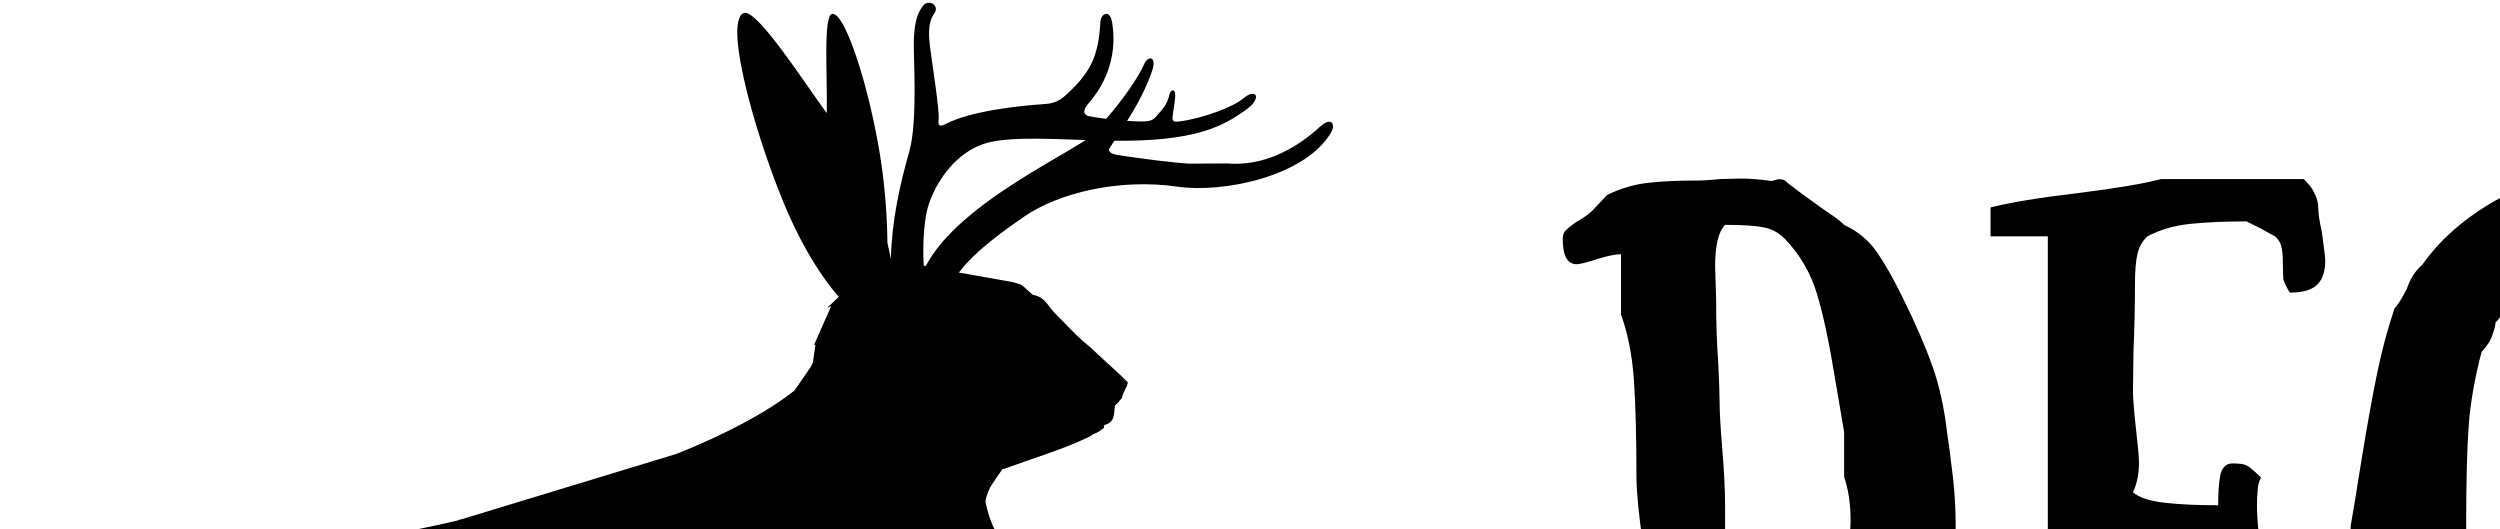
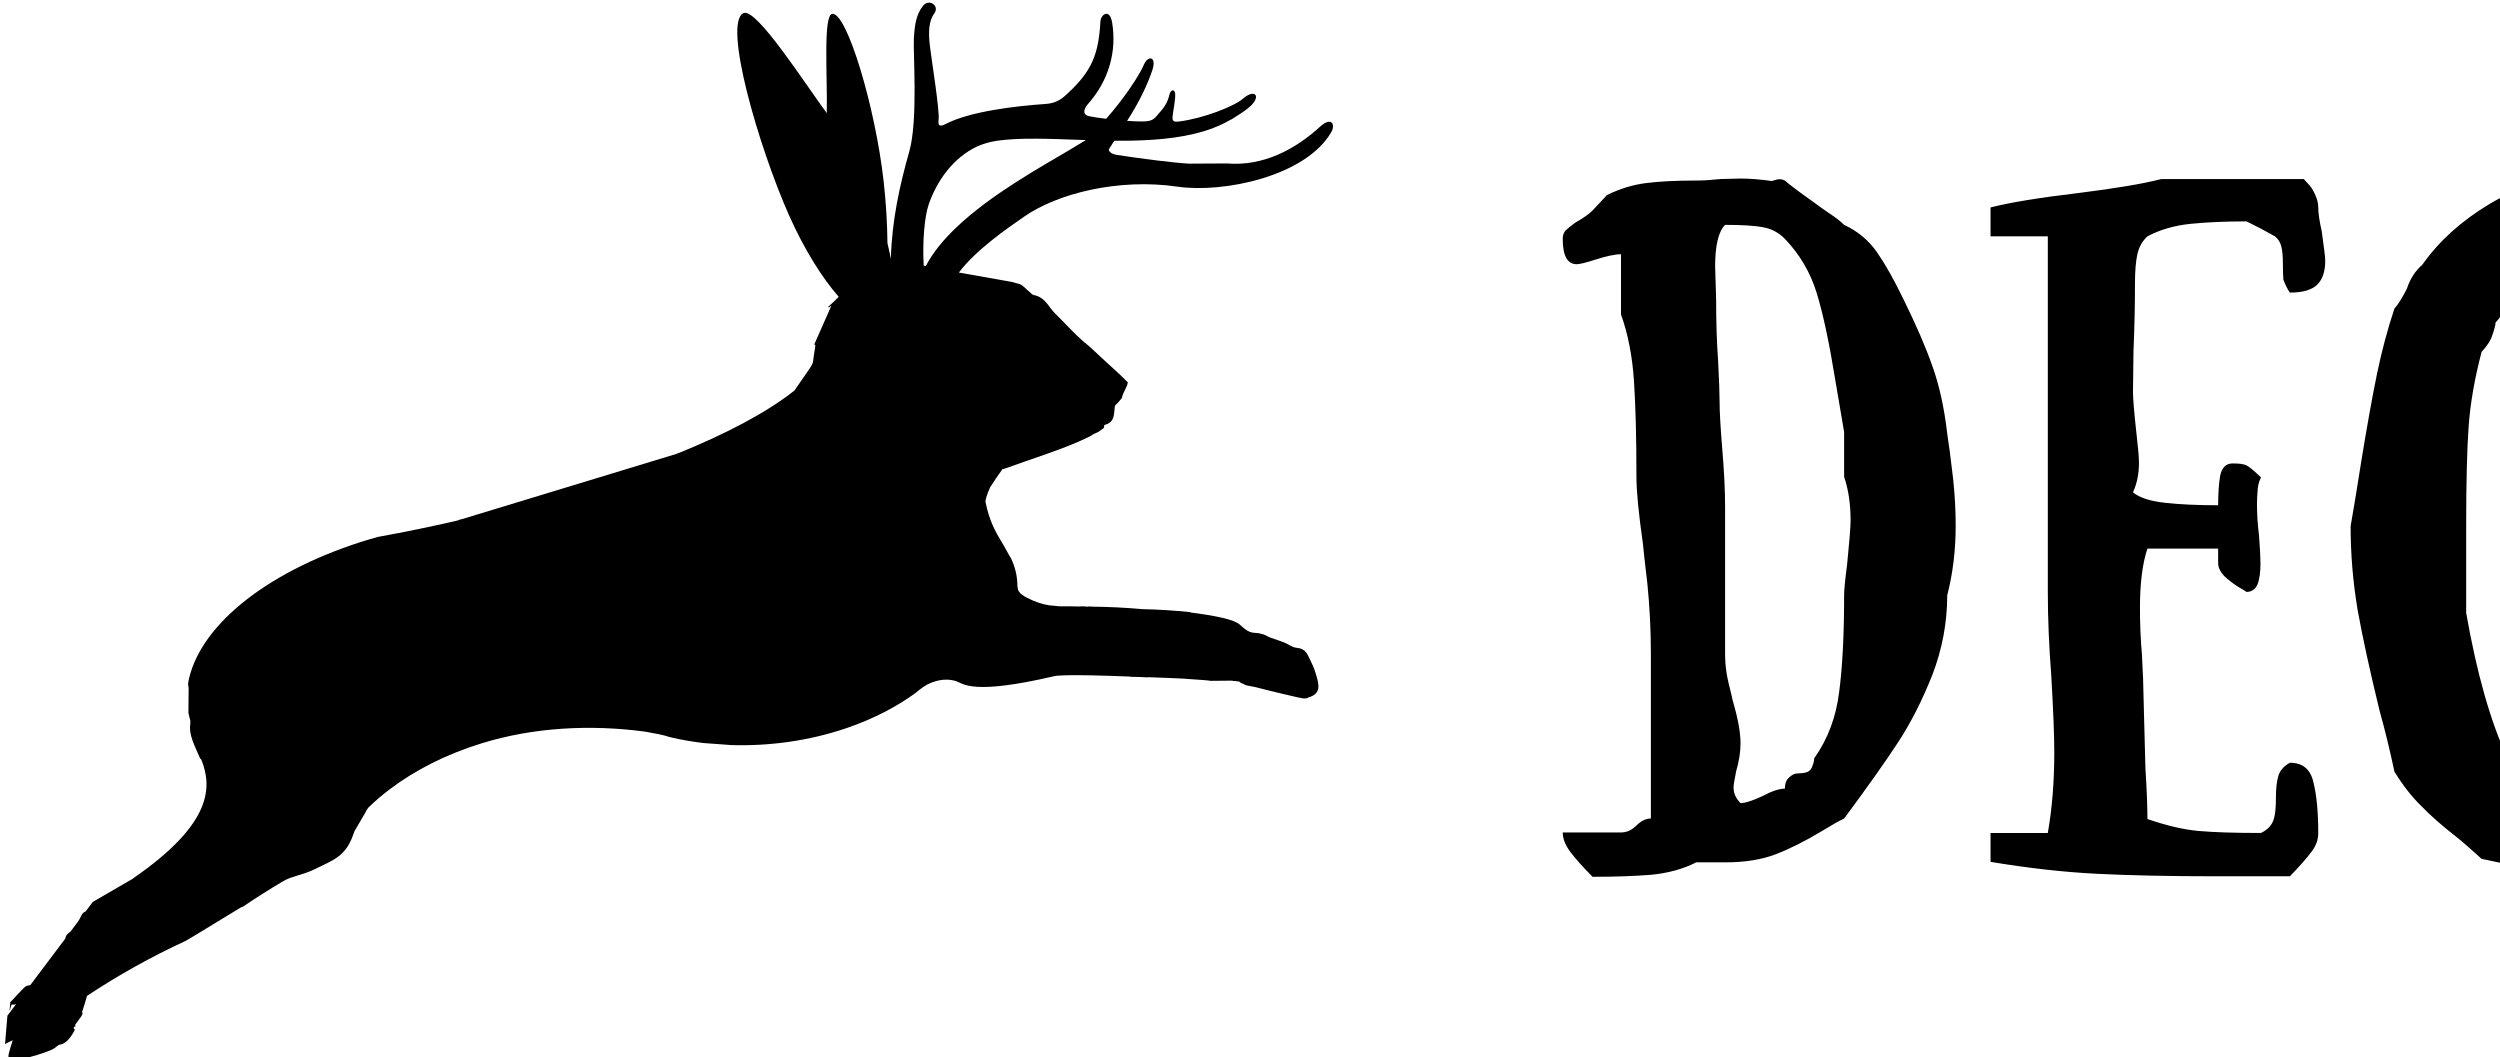
- <svg xmlns="http://www.w3.org/2000/svg" data-v-423bf9ae="" viewBox="0 0 213 45" class="iconLeft">
+ <svg xmlns="http://www.w3.org/2000/svg" data-v-423bf9ae="" viewBox="0 0 213 90" class="iconLeft">
  <g data-v-423bf9ae="" id="dfc20df5-25a6-44e4-9a8c-3f60fdb18ffe" fill="black" transform="matrix(4.243282,0,0,4.243282,131.7018,3.373407)">
    <path d="M0.34 15.92L1.51 15.92L1.51 15.92Q1.68 15.92 1.82 15.78L1.82 15.78L1.82 15.78Q1.96 15.64 2.11 15.64L2.11 15.64L2.11 12.35L2.11 12.35Q2.11 11.62 2.04 10.93L2.04 10.93L2.04 10.93Q1.96 10.25 1.95 10.12L1.95 10.12L1.95 10.12Q1.82 9.21 1.82 8.78L1.82 8.78L1.82 8.78Q1.82 7.59 1.77 6.85L1.77 6.85L1.77 6.85Q1.72 6.10 1.51 5.52L1.51 5.52L1.51 4.31L1.51 4.31Q1.33 4.31 0.99 4.42L0.99 4.42L0.99 4.42Q0.71 4.51 0.62 4.51L0.62 4.51L0.62 4.51Q0.34 4.51 0.34 4.00L0.34 4.00L0.34 4.00Q0.34 3.89 0.40 3.83L0.40 3.83L0.40 3.83Q0.46 3.77 0.60 3.67L0.60 3.67L0.60 3.67Q0.83 3.54 0.94 3.43L0.94 3.43L1.23 3.12L1.23 3.12Q1.62 2.93 2.02 2.88L2.02 2.88L2.02 2.88Q2.42 2.83 3.02 2.83L3.02 2.83L3.02 2.83Q3.23 2.83 3.51 2.80L3.51 2.80L3.91 2.79L3.91 2.79Q4.19 2.79 4.54 2.84L4.54 2.84L4.54 2.84Q4.56 2.83 4.64 2.81L4.64 2.81L4.64 2.81Q4.72 2.79 4.80 2.83L4.80 2.83L4.80 2.83Q4.96 2.97 5.40 3.28L5.40 3.28L5.40 3.28Q5.49 3.35 5.68 3.48L5.68 3.48L5.68 3.48Q5.88 3.61 5.99 3.72L5.99 3.72L5.99 3.72Q6.40 3.91 6.65 4.27L6.65 4.27L6.65 4.27Q6.90 4.63 7.18 5.21L7.18 5.21L7.18 5.21Q7.56 5.98 7.76 6.55L7.76 6.55L7.76 6.55Q7.97 7.13 8.06 7.91L8.06 7.91L8.11 8.26L8.11 8.26Q8.12 8.36 8.18 8.83L8.18 8.83L8.18 8.83Q8.23 9.31 8.23 9.76L8.23 9.76L8.23 9.76Q8.23 10.50 8.06 11.16L8.06 11.16L8.06 11.16Q8.06 11.98 7.76 12.76L7.76 12.76L7.76 12.76Q7.45 13.54 7.06 14.13L7.06 14.13L7.06 14.13Q6.68 14.71 5.99 15.64L5.99 15.64L5.99 15.64Q5.84 15.71 5.53 15.90L5.53 15.90L5.53 15.90Q5.03 16.20 4.61 16.36L4.61 16.36L4.61 16.36Q4.19 16.52 3.60 16.52L3.60 16.52L3.02 16.52L3.02 16.52Q2.63 16.72 2.11 16.77L2.11 16.77L2.11 16.77Q1.60 16.81 0.94 16.81L0.94 16.81L0.94 16.81Q0.66 16.53 0.50 16.32L0.50 16.32L0.50 16.32Q0.34 16.11 0.34 15.92L0.34 15.92ZM3.60 3.72L3.60 3.72Q3.40 3.92 3.40 4.56L3.40 4.56L3.42 5.21L3.42 5.21Q3.42 5.91 3.46 6.45L3.46 6.45L3.46 6.45Q3.49 7.04 3.49 7.29L3.49 7.29L3.49 7.29Q3.49 7.56 3.54 8.18L3.54 8.18L3.54 8.18Q3.60 8.88 3.60 9.38L3.60 9.38L3.60 12.35L3.60 12.35Q3.60 12.63 3.67 12.92L3.67 12.92L3.67 12.92Q3.74 13.20 3.75 13.26L3.75 13.26L3.75 13.26Q3.91 13.80 3.91 14.13L3.91 14.13L3.91 14.13Q3.91 14.39 3.82 14.70L3.82 14.70L3.82 14.70Q3.77 14.95 3.77 15.02L3.77 15.02L3.77 15.02Q3.77 15.19 3.91 15.33L3.91 15.33L3.91 15.33Q4.05 15.33 4.35 15.19L4.35 15.19L4.35 15.19Q4.63 15.04 4.80 15.04L4.80 15.04L4.80 15.04Q4.80 14.90 4.87 14.83L4.87 14.83L4.87 14.83Q4.94 14.76 5.01 14.74L5.01 14.74L5.01 14.74Q5.08 14.73 5.11 14.73L5.11 14.73L5.11 14.73Q5.29 14.73 5.34 14.62L5.34 14.62L5.34 14.62Q5.39 14.50 5.39 14.43L5.39 14.43L5.39 14.43Q5.80 13.85 5.89 13.10L5.89 13.10L5.89 13.10Q5.99 12.35 5.99 11.16L5.99 11.16L5.99 11.16Q5.99 10.99 6.05 10.54L6.05 10.54L6.05 10.54Q6.12 9.84 6.12 9.66L6.12 9.66L6.12 9.66Q6.12 9.16 5.99 8.78L5.99 8.78L5.99 7.88L5.99 7.88Q5.94 7.59 5.81 6.82L5.81 6.82L5.81 6.82Q5.63 5.71 5.44 5.09L5.44 5.09L5.44 5.09Q5.25 4.47 4.80 4.00L4.80 4.00L4.80 4.00Q4.61 3.81 4.37 3.77L4.37 3.77L4.37 3.77Q4.13 3.72 3.60 3.72L3.60 3.72ZM14.94 5.08L14.94 5.08Q14.87 4.98 14.81 4.82L14.81 4.82L14.81 4.82Q14.80 4.72 14.80 4.51L14.80 4.51L14.80 4.51Q14.80 4.28 14.77 4.16L14.77 4.16L14.77 4.16Q14.74 4.03 14.64 3.95L14.64 3.95L14.64 3.95Q14.36 3.79 14.07 3.65L14.07 3.65L14.07 3.65Q13.43 3.65 12.94 3.70L12.94 3.70L12.94 3.70Q12.46 3.75 12.08 3.95L12.08 3.95L12.08 3.95Q11.93 4.09 11.88 4.30L11.88 4.30L11.88 4.30Q11.83 4.52 11.83 4.90L11.83 4.90L11.83 4.90Q11.83 5.56 11.80 6.26L11.80 6.26L11.79 7.07L11.79 7.07Q11.79 7.28 11.86 7.91L11.86 7.91L11.86 7.91Q11.91 8.33 11.91 8.50L11.91 8.50L11.91 8.50Q11.91 8.83 11.79 9.09L11.79 9.09L11.79 9.09Q11.98 9.25 12.43 9.30L12.43 9.30L12.43 9.30Q12.87 9.35 13.50 9.35L13.50 9.35L13.50 9.35Q13.50 9.00 13.54 8.76L13.54 8.76L13.54 8.76Q13.59 8.51 13.79 8.51L13.79 8.51L13.79 8.51Q14 8.51 14.07 8.55L14.07 8.55L14.07 8.55Q14.14 8.58 14.36 8.79L14.36 8.79L14.36 8.79Q14.29 8.93 14.29 9.10L14.29 9.10L14.29 9.10Q14.28 9.17 14.28 9.34L14.28 9.34L14.28 9.34Q14.28 9.63 14.32 9.95L14.32 9.95L14.32 9.95Q14.35 10.35 14.35 10.51L14.35 10.51L14.35 10.51Q14.35 10.79 14.29 10.94L14.29 10.94L14.29 10.94Q14.22 11.09 14.07 11.09L14.07 11.09L14.07 11.09Q14.03 11.06 13.89 10.98L13.89 10.98L13.89 10.98Q13.75 10.89 13.62 10.77L13.62 10.77L13.62 10.77Q13.50 10.64 13.50 10.51L13.50 10.51L13.50 10.22L12.08 10.22L12.08 10.22Q11.93 10.67 11.93 11.41L11.93 11.41L11.93 11.41Q11.93 11.89 11.97 12.35L11.97 12.35L11.97 12.35Q12.00 12.91 12.00 13.12L12.00 13.12L12.00 13.12Q12.00 13.17 12.04 14.64L12.04 14.64L12.04 14.64Q12.08 15.26 12.08 15.65L12.08 15.65L12.08 15.65Q12.66 15.85 13.11 15.89L13.11 15.89L13.11 15.89Q13.57 15.93 14.36 15.93L14.36 15.93L14.36 15.93Q14.57 15.83 14.62 15.64L14.62 15.64L14.62 15.64Q14.66 15.51 14.66 15.23L14.66 15.23L14.66 15.23Q14.66 14.94 14.71 14.78L14.71 14.78L14.71 14.78Q14.76 14.62 14.94 14.52L14.94 14.52L14.94 14.52Q15.32 14.52 15.41 14.90L15.41 14.90L15.41 14.90Q15.51 15.29 15.51 15.93L15.51 15.93L15.51 15.93Q15.51 16.13 15.38 16.30L15.38 16.30L15.38 16.30Q15.25 16.48 14.94 16.80L14.94 16.80L13.50 16.80L13.50 16.80Q12.07 16.80 11.07 16.75L11.07 16.75L11.07 16.75Q10.07 16.70 8.93 16.51L8.93 16.51L8.93 15.93L10.08 15.93L10.08 15.93Q10.21 15.19 10.21 14.31L10.21 14.31L10.21 14.31Q10.21 13.82 10.15 12.78L10.15 12.78L10.15 12.78Q10.08 11.87 10.08 11.09L10.08 11.09L10.08 10.51L10.08 7.64L10.08 6.51L10.08 3.95L8.93 3.95L8.93 3.37L8.93 3.37Q9.52 3.22 10.70 3.08L10.70 3.08L10.70 3.08Q11.82 2.94 12.36 2.80L12.36 2.80L15.22 2.80L15.22 2.80Q15.25 2.83 15.32 2.91L15.32 2.91L15.32 2.91Q15.39 2.98 15.45 3.12L15.45 3.12L15.45 3.12Q15.51 3.25 15.51 3.37L15.51 3.37L15.51 3.37Q15.51 3.54 15.58 3.85L15.58 3.85L15.58 3.85Q15.65 4.34 15.65 4.44L15.65 4.44L15.65 4.44Q15.65 4.75 15.50 4.91L15.50 4.91L15.50 4.91Q15.34 5.08 14.94 5.08L14.94 5.08ZM22.85 3.67L22.85 3.67Q22.85 3.77 22.90 3.83L22.90 3.83L22.90 3.83Q22.95 3.89 23.00 3.95L23.00 3.95L23.00 3.95Q23.16 4.07 23.16 4.23L23.16 4.23L23.16 4.23Q23.16 4.89 23.10 5.29L23.10 5.29L23.10 5.29Q23.04 5.68 22.85 5.68L22.85 5.68L22.85 5.68Q22.61 5.68 22.54 5.49L22.54 5.49L22.54 5.49Q22.47 5.29 22.43 4.87L22.43 4.87L22.43 4.87Q22.40 4.35 22.27 4.23L22.27 4.23L22.27 4.23Q21.63 4.02 21 4.02L21 4.02L21 4.02Q20.38 4.02 19.95 4.23L19.95 4.23L19.95 4.23Q19.77 4.41 19.50 4.97L19.50 4.97L19.50 4.97Q19.25 5.50 19.07 5.68L19.07 5.68L19.07 5.68Q19.07 5.75 19.01 5.92L19.01 5.92L19.01 5.92Q18.96 6.09 18.79 6.27L18.79 6.27L18.79 6.27Q18.58 7.07 18.53 7.76L18.53 7.76L18.53 7.76Q18.48 8.46 18.48 9.77L18.48 9.77L18.48 11.51L18.48 11.51Q19.12 15.16 20.52 15.89L20.52 15.89L20.52 15.89Q20.75 16.00 21.03 16.00L21.03 16.00L21.03 16.00Q21.31 16.00 21.60 15.90L21.60 15.90L21.60 15.90Q21.90 15.79 22.27 15.58L22.27 15.58L22.27 15.58Q22.39 15.37 22.40 15.11L22.40 15.11L22.40 15.11Q22.41 14.94 22.41 14.56L22.41 14.56L22.41 14.56Q22.41 14.20 22.43 13.96L22.43 13.96L22.43 13.96Q22.46 13.73 22.55 13.54L22.55 13.54L22.55 13.54Q22.79 13.54 22.92 13.59L22.92 13.59L22.92 13.59Q23.04 13.64 23.17 13.73L23.17 13.73L23.17 13.73Q23.18 13.75 23.26 13.80L23.26 13.80L23.26 13.80Q23.34 13.85 23.44 13.85L23.44 13.85L23.44 15.89L23.44 15.89Q23.04 16.83 21.45 16.83L21.45 16.83L21.45 16.83Q20.85 16.83 20.24 16.73L20.24 16.73L20.24 16.73Q19.63 16.63 18.79 16.45L18.79 16.45L18.79 16.45Q18.44 16.13 18.26 15.99L18.26 15.99L18.26 15.99Q17.85 15.67 17.58 15.39L17.58 15.39L17.58 15.39Q17.30 15.12 17.04 14.70L17.04 14.70L17.04 14.70Q16.90 14.04 16.74 13.47L16.74 13.47L16.74 13.47Q16.45 12.28 16.30 11.45L16.30 11.45L16.30 11.45Q16.16 10.61 16.16 9.77L16.16 9.77L16.16 9.77Q16.24 9.32 16.38 8.43L16.38 8.43L16.38 8.43Q16.55 7.39 16.69 6.71L16.69 6.71L16.69 6.71Q16.83 6.03 17.04 5.40L17.04 5.40L17.04 5.40Q17.15 5.28 17.29 5.00L17.29 5.00L17.29 5.00Q17.39 4.70 17.60 4.52L17.60 4.52L17.60 4.52Q18.10 3.81 18.95 3.30L18.95 3.30L18.95 3.30Q19.80 2.79 20.80 2.79L20.80 2.79L20.80 2.79Q21.17 2.90 21.42 2.95L21.42 2.95L21.42 2.95Q21.97 3.11 22.26 3.24L22.26 3.24L22.26 3.24Q22.55 3.37 22.85 3.67L22.85 3.67ZM29.86 9.02L29.86 9.02Q30.25 9.52 30.46 10.26L30.46 10.26L30.46 10.26Q30.67 11.00 30.77 11.78L30.77 11.78L30.77 11.78Q30.86 12.56 30.93 13.78L30.93 13.78L30.93 13.78Q31.01 15.19 31.09 15.82L31.09 15.82L31.09 15.82Q31.40 15.82 31.54 15.87L31.54 15.87L31.54 15.87Q31.68 15.92 31.68 16.11L31.68 16.11L31.68 16.11Q31.68 16.80 30.67 16.80L30.67 16.80L30.67 16.80Q30.38 16.80 29.60 16.70L29.60 16.70L29.60 16.70Q29.41 16.52 29.37 16.30L29.37 16.30L29.37 16.21L29.37 16.21Q29.37 16.11 29.46 15.72L29.46 15.72L29.46 15.72Q29.50 15.51 29.55 15.23L29.55 15.23L29.55 15.23Q29.60 14.94 29.60 14.63L29.60 14.63L29.60 14.63Q29.60 14.20 29.53 13.83L29.53 13.83L29.53 13.83Q29.46 13.38 29.46 12.70L29.46 12.70L29.46 12.70Q29.43 11.87 29.34 11.36L29.34 11.36L29.34 11.36Q29.26 10.85 28.94 10.40L28.94 10.40L28.77 10.15L28.77 10.15Q28.57 9.83 28.35 9.60L28.35 9.60L28.35 9.60Q28.35 9.48 28.29 9.41L28.29 9.41L28.29 9.41Q28.22 9.34 28.07 9.24L28.07 9.24L28.07 9.24Q27.87 9.13 27.75 9.02L27.75 9.02L27.75 9.02Q27.45 9.02 27.31 9.07L27.31 9.07L27.31 9.07Q27.16 9.11 27.16 9.30L27.16 9.30L27.16 9.30Q27.02 10.01 27.02 10.88L27.02 10.88L27.02 10.88Q27.02 11.48 27.10 12.54L27.10 12.54L27.10 12.54Q27.16 13.47 27.16 13.80L27.16 13.80L27.16 13.80Q27.16 14.42 27.21 14.82L27.21 14.82L27.21 14.82Q27.26 15.22 27.44 15.62L27.44 15.62L27.44 15.62Q27.44 15.72 27.52 15.79L27.52 15.79L27.52 15.79Q27.59 15.85 27.75 15.92L27.75 15.92L27.75 15.92Q27.89 15.99 27.96 16.04L27.96 16.04L27.96 16.04Q28.04 16.10 28.04 16.20L28.04 16.20L28.04 16.20Q28.04 16.25 28.04 16.42L28.04 16.42L28.04 16.42Q28.04 16.59 27.99 16.66L27.99 16.66L27.99 16.66Q27.93 16.73 27.79 16.73L27.79 16.73L27.79 16.73Q27.54 16.73 27.20 16.69L27.20 16.69L27.20 16.69Q27.08 16.69 26.80 16.67L26.80 16.67L26.80 16.67Q26.52 16.65 26.31 16.65L26.31 16.65L26.31 16.65Q25.68 16.65 25.35 16.81L25.35 16.81L25.35 16.81Q24.98 16.81 24.79 16.79L24.79 16.79L24.79 16.79Q24.61 16.76 24.46 16.63L24.46 16.63L24.46 16.63Q24.30 16.49 24.15 16.20L24.15 16.20L24.15 16.20Q24.36 16.02 24.56 15.97L24.56 15.97L24.56 15.97Q24.75 15.92 25.05 15.92L25.05 15.92L25.05 10.81L25.05 10.81Q25.05 10.67 25.07 10.48L25.07 10.48L25.07 10.48Q25.10 10.29 25.12 10.21L25.12 10.21L25.12 10.21Q25.19 9.88 25.19 9.62L25.19 9.62L25.19 9.62Q25.19 9.30 25.05 9.02L25.05 9.02L25.05 9.02Q25.05 8.82 25.09 8.65L25.09 8.65L25.09 8.65Q25.14 8.29 25.14 8.23L25.14 8.23L25.14 8.23Q25.17 7.76 25.17 7.55L25.17 7.55L25.17 7.55Q25.17 7.11 25.12 6.22L25.12 6.22L25.12 6.22Q25.10 6.05 25.07 5.54L25.07 5.54L25.07 5.54Q25.05 5.03 25.05 4.51L25.05 4.51L25.05 4.51Q24.57 4.51 24.26 4.40L24.26 4.40L24.26 4.40Q23.95 4.30 23.95 4.07L23.95 4.07L23.95 4.07Q23.95 3.64 24.09 3.45L24.09 3.45L24.09 3.45Q24.22 3.26 24.46 3.22L24.46 3.22L24.46 3.22Q24.71 3.18 25.26 3.18L25.26 3.18L25.26 3.18Q25.41 3.18 25.61 3.09L25.61 3.09L25.61 3.09Q25.77 3.01 25.93 3.01L25.93 3.01L25.93 3.01Q26.77 2.87 27.55 2.87L27.55 2.87L27.55 2.87Q28.78 2.87 29.66 3.25L29.66 3.25L29.66 3.25Q30.53 3.63 30.74 4.51L30.74 4.51L30.74 4.51Q30.93 5.24 30.93 5.85L30.93 5.85L30.93 5.85Q30.93 6.47 30.74 6.90L30.74 6.90L30.74 6.90Q30.63 7.18 30.37 7.52L30.37 7.52L30.37 7.52Q30.11 7.85 29.86 8.11L29.86 8.11L29.55 8.41L29.55 8.41Q29.55 8.58 29.71 8.71L29.71 8.71L29.71 8.71Q29.86 8.86 29.86 9.02L29.86 9.02ZM26.88 3.93L26.88 3.93Q26.88 5.31 26.99 7.63L26.99 7.63L26.99 7.63Q26.99 7.78 27.23 7.78L27.23 7.78L27.23 7.78Q27.52 7.78 28 7.59L28 7.59L28 7.59Q28.48 7.39 28.66 7.21L28.66 7.21L28.66 7.21Q28.66 7.04 28.80 6.57L28.80 6.57L28.80 6.57Q28.91 6.22 28.94 6.02L28.94 6.02L28.94 6.02Q28.99 5.73 28.99 5.54L28.99 5.54L28.99 5.54Q28.99 5.40 28.97 5.22L28.97 5.22L28.97 5.22Q28.94 5.04 28.94 4.82L28.94 4.82L28.94 4.82Q28.94 4.56 28.83 4.40L28.83 4.40L28.83 4.40Q28.71 4.24 28.56 4.10L28.56 4.10L28.56 4.10Q28.41 3.96 28.35 3.91L28.35 3.91L26.88 3.93ZM40.24 2.91L40.24 2.91Q40.24 3.25 40.19 3.48L40.19 3.48L40.19 3.48Q40.15 3.71 39.98 3.71L39.98 3.71L39.16 3.71L39.16 3.71Q39.05 4.06 38.63 5.53L38.63 5.53L38.63 5.53Q38.35 6.61 38.11 7.37L38.11 7.37L38.11 7.37Q37.88 8.13 37.56 8.79L37.56 8.79L37.56 8.79Q37.37 8.99 37.30 9.21L37.30 9.21L37.30 9.21Q37.23 9.42 37.23 9.73L37.23 9.73L37.24 10.21L37.24 10.21Q37.27 10.63 37.27 10.92L37.27 10.92L37.27 10.92Q37.20 11.05 37.20 11.33L37.20 11.33L37.20 11.33Q37.20 11.55 37.25 12.00L37.25 12.00L37.25 12.00Q37.27 12.11 37.28 12.25L37.28 12.25L37.28 12.25Q37.30 12.39 37.30 12.53L37.30 12.53L37.30 12.53Q37.30 12.77 37.27 13.36L37.27 13.36L37.27 13.36Q37.24 13.97 37.24 14.31L37.24 14.31L37.24 14.31Q37.24 15.41 37.56 15.74L37.56 15.74L37.56 15.74Q37.62 15.74 37.79 15.74L37.79 15.74L37.79 15.74Q37.97 15.75 38.13 15.81L38.13 15.81L38.13 15.81Q38.29 15.86 38.29 15.97L38.29 15.97L38.29 15.97Q38.30 16.03 38.35 16.19L38.35 16.19L38.35 16.19Q38.39 16.35 38.39 16.49L38.39 16.49L38.39 16.49Q38.39 16.73 38.25 16.77L38.25 16.77L38.25 16.77Q37.80 16.88 37.28 16.88L37.28 16.88L37.28 16.88Q36.97 16.88 36.47 16.83L36.47 16.83L36.47 16.83Q36.11 16.80 35.97 16.80L35.97 16.80L34.62 16.80L34.62 16.80Q34.44 16.62 34.44 16.41L34.44 16.41L34.44 16.41Q34.44 16.20 34.62 16.00L34.62 16.00L34.62 16.00Q34.73 15.90 34.87 15.89L34.87 15.89L34.87 15.89Q34.97 15.88 35.17 15.88L35.17 15.88L35.17 15.88Q35.38 15.88 35.50 15.86L35.50 15.86L35.50 15.86Q35.62 15.83 35.70 15.74L35.70 15.74L35.71 13.73L35.71 13.73Q35.71 11.73 35.45 10.33L35.45 10.33L35.45 10.33Q35.18 8.93 34.37 8.25L34.37 8.25L34.37 8.25Q34.17 7.66 33.73 6.69L33.73 6.69L33.57 6.37L33.57 6.37Q33.29 5.53 33.16 4.97L33.16 4.97L33.16 4.97Q33.03 4.41 33.03 3.71L33.03 3.71L33.03 3.71Q32.69 3.71 32.46 3.67L32.46 3.67L32.46 3.67Q32.23 3.63 32.23 3.46L32.23 3.46L32.23 3.46Q32.20 3.07 32.41 2.91L32.41 2.91L32.41 2.91Q32.62 2.74 33.00 2.74L33.00 2.74L33.00 2.74Q33.24 2.74 33.63 2.80L33.63 2.80L33.63 2.80Q33.88 2.84 34.08 2.84L34.08 2.84L34.08 2.84Q34.34 2.84 34.87 2.87L34.87 2.87L34.87 2.87Q35.29 2.91 35.70 2.91L35.70 2.91L35.70 2.91Q35.88 3.09 35.92 3.27L35.92 3.27L35.92 3.27Q35.97 3.44 35.97 3.71L35.97 3.71L35.97 3.71Q35.85 3.71 35.66 3.68L35.66 3.68L35.66 3.68Q35.46 3.64 35.34 3.64L35.34 3.64L35.34 3.64Q35.07 3.64 34.93 3.78L34.93 3.78L34.93 3.78Q35 4.02 35.01 4.36L35.01 4.36L35.01 4.36Q35.03 4.70 35.04 4.84L35.04 4.84L35.04 4.84Q35.06 5.03 35.13 5.43L35.13 5.43L35.13 5.43Q35.14 5.52 35.15 5.62L35.15 5.62L35.15 5.62Q35.17 5.73 35.17 5.85L35.17 5.85L35.17 5.85Q35.38 6.66 35.74 7.40L35.74 7.40L35.74 7.40Q36.11 8.13 36.50 8.53L36.50 8.53L36.50 8.53Q36.75 8.40 36.88 8.17L36.88 8.17L36.88 8.17Q37.02 7.94 37.20 7.48L37.20 7.48L37.20 7.48Q37.32 7.11 37.46 6.80L37.46 6.80L37.46 6.80Q37.76 6.19 37.93 5.40L37.93 5.40L37.93 5.40Q38.11 4.62 38.12 3.98L38.12 3.98L38.12 3.98Q38.12 3.85 38.03 3.79L38.03 3.79L38.03 3.79Q37.94 3.72 37.70 3.64L37.70 3.64L37.70 3.64Q37.45 3.56 37.29 3.46L37.29 3.46L37.29 3.46Q37.13 3.36 37.04 3.18L37.04 3.18L37.04 3.18Q37.04 2.84 37.94 2.84L37.94 2.84L37.94 2.84Q38.36 2.84 38.78 2.88L38.78 2.88L38.78 2.88Q39.26 2.91 39.44 2.91L39.44 2.91L39.44 2.91Q39.55 2.91 39.72 2.84L39.72 2.84L39.72 2.84Q39.89 2.79 39.98 2.79L39.98 2.79L39.98 2.79Q40.12 2.79 40.24 2.91L40.24 2.91ZM44.00 15.72L44.00 15.72Q44.49 15.72 44.80 15.84L44.80 15.84L44.80 15.84Q45.11 15.96 45.11 16.18L45.11 16.18L45.11 16.18Q45.11 16.37 44.88 16.60L44.88 16.60L44.88 16.60Q44.52 16.60 43.50 16.67L43.50 16.67L43.50 16.67Q42.77 16.73 42.46 16.73L42.46 16.73L42.46 16.73Q41.86 16.73 41.36 16.60L41.36 16.60L41.36 16.60Q41.33 16.58 41.26 16.49L41.26 16.49L41.26 16.49Q41.19 16.41 41.12 16.28L41.12 16.28L41.12 16.28Q41.05 16.16 41.05 16.02L41.05 16.02L41.05 16.02Q41.27 15.79 41.38 15.76L41.38 15.76L41.38 15.76Q41.50 15.72 41.93 15.72L41.93 15.72L41.93 15.72Q42.10 15.57 42.10 15.16L42.10 15.16L42.10 15.16Q42.10 15.01 42.07 14.70L42.07 14.70L42.07 14.70Q42.04 14.42 42.04 14.31L42.04 14.31L42.04 13.87L42.04 13.87Q42.04 12.56 42.08 11.45L42.08 11.45L42.08 11.45Q42.11 10.14 42.11 9.51L42.11 9.51L42.11 9.51Q42.11 9.14 42.13 8.95L42.13 8.95L42.14 8.12L42.14 8.12Q42.14 7.56 42.11 7.25L42.11 7.25L42.11 7.25Q42.08 6.89 42.08 6.78L42.08 6.78L42.08 6.72L42.08 6.72Q42.08 6.43 42.10 6.24L42.10 6.24L42.10 6.24Q42.13 5.61 42.11 5.03L42.11 5.03L42.13 4.58L42.13 4.58Q42.13 4.38 42.08 4.26L42.08 4.26L42.08 4.26Q42.04 4.14 41.92 4.10L41.92 4.10L41.92 4.10Q41.76 4.03 41.54 4.03L41.54 4.03L41.54 4.03Q41.38 4.02 41.29 3.99L41.29 3.99L41.29 3.99Q41.20 3.96 41.08 3.85L41.08 3.85L41.08 3.85Q40.80 3.70 40.80 3.54L40.80 3.54L40.80 3.54Q40.80 3.44 40.88 3.35L40.88 3.35L40.88 3.35Q40.96 3.25 41.08 3.14L41.08 3.14L41.08 3.14Q41.20 3.04 41.27 2.98L41.27 2.98L41.27 2.98Q42.35 2.79 43.95 2.79L43.95 2.79L45.46 2.80L45.46 2.80Q45.57 2.80 45.65 2.79L45.65 2.79L45.65 2.79Q45.72 2.77 45.78 2.77L45.78 2.77L45.78 2.77Q45.92 2.77 46.06 2.80L46.06 2.80L46.06 2.80Q46.87 2.93 47.52 3.88L47.52 3.88L47.52 3.88Q48.16 4.84 48.40 6.03L48.40 6.03L48.40 6.03Q48.40 6.92 48.35 7.45L48.35 7.45L48.35 7.45Q48.30 7.98 48.10 8.39L48.10 8.39L48.10 8.39Q47.95 8.85 47.62 9.23L47.62 9.23L47.62 9.23Q47.29 9.60 46.76 10.05L46.76 10.05L46.76 10.05Q46.34 10.43 46.34 10.43L46.34 10.43L46.34 10.43Q45.93 10.64 45.52 10.69L45.52 10.69L45.52 10.69Q45.11 10.74 44.30 10.74L44.30 10.74L44.30 10.74Q44.27 10.74 44.20 10.75L44.20 10.75L44.20 10.75Q44.14 10.77 44.07 10.84L44.07 10.84L44.07 10.84Q44.00 10.91 44.00 11.03L44.00 11.03L44.00 11.03Q43.99 11.16 43.99 11.44L43.99 11.44L43.99 11.44Q44.00 11.72 44.00 11.87L44.00 11.87L44.00 12.19L44.00 12.19Q44.00 12.71 43.93 13.37L43.93 13.37L43.93 13.37Q43.92 13.52 43.89 13.89L43.89 13.89L43.89 13.89Q43.86 14.25 43.86 14.55L43.86 14.55L43.86 14.55Q43.86 15.16 44.00 15.72L44.00 15.72ZM44.00 8.09L44.00 9.55L44.00 9.55Q44.13 9.69 44.32 9.76L44.32 9.76L44.32 9.76Q44.52 9.83 44.73 9.83L44.73 9.83L44.73 9.83Q44.97 9.83 45.14 9.73L45.14 9.73L45.14 9.73Q45.56 9.46 45.89 9.01L45.89 9.01L45.89 9.01Q46.23 8.55 46.34 8.09L46.34 8.09L46.34 8.09Q46.37 7.95 46.44 7.67L46.44 7.67L46.44 7.67Q46.52 7.38 46.54 7.09L46.54 7.09L46.54 7.09Q46.55 6.80 46.55 6.38L46.55 6.38L46.55 6.38Q46.55 5.74 46.41 5.09L46.41 5.09L46.41 5.09Q46.27 4.44 46.06 3.99L46.06 3.99L46.06 3.99Q45.95 3.99 45.82 3.94L45.82 3.94L45.82 3.94Q45.70 3.89 45.65 3.88L45.65 3.88L45.65 3.88Q45.26 3.68 44.88 3.68L44.88 3.68L44.00 3.68L44.00 3.68Q43.86 4.38 43.86 5.15L43.86 5.15L43.86 5.15Q43.86 5.53 43.89 5.99L43.89 5.99L43.89 5.99Q43.92 6.45 43.93 6.64L43.93 6.64L43.93 6.64Q44.00 7.45 44.00 8.09L44.00 8.09ZM56.18 5.45L56.18 5.45Q56.11 5.38 56.06 5.18L56.06 5.18L56.06 5.18Q56.04 5.07 56.04 4.83L56.04 4.83L56.04 4.83Q56.04 4.56 56.01 4.37L56.01 4.37L56.01 4.37Q55.99 4.17 55.89 3.98L55.89 3.98L55.89 3.98Q55.76 3.85 55.44 3.85L55.44 3.85L55.44 3.85Q55.16 3.85 54.78 3.92L54.78 3.92L54.78 3.92Q54.33 3.98 54.15 3.98L54.15 3.98L54.15 3.98Q54.03 4.23 54.03 4.65L54.03 4.65L54.03 4.65Q54.03 4.98 54.10 5.40L54.10 5.40L54.10 5.40Q54.15 5.85 54.15 6.03L54.15 6.03L54.15 11.55L54.15 13.90L54.15 14.49L54.15 14.49Q54.15 14.80 54.11 15.06L54.11 15.06L54.11 15.06Q54.08 15.37 54.08 15.53L54.08 15.53L54.08 15.53Q54.08 15.79 54.15 15.95L54.15 15.95L54.15 15.95Q54.18 16.02 54.26 16.04L54.26 16.04L54.26 16.04Q54.35 16.07 54.41 16.09L54.41 16.09L54.41 16.09Q54.47 16.10 54.50 16.10L54.50 16.10L54.50 16.10Q54.74 16.13 54.88 16.21L54.88 16.21L54.88 16.21Q55.02 16.28 55.02 16.52L55.02 16.52L55.02 16.52Q54.99 16.55 54.91 16.62L54.91 16.62L54.91 16.62Q54.82 16.69 54.69 16.75L54.69 16.75L54.69 16.75Q54.56 16.81 54.43 16.81L54.43 16.81L51.80 16.81L51.80 16.81Q51.60 16.81 51.55 16.67L51.55 16.67L51.55 16.67Q51.51 16.52 51.51 16.23L51.51 16.23L51.51 16.23Q51.66 16.23 51.94 16.09L51.94 16.09L51.94 16.09Q52.22 15.95 52.37 15.95L52.37 15.95L52.39 13.50L52.39 13.50Q52.39 12.74 52.37 12.43L52.37 12.43L52.37 12.43Q52.36 12.03 52.36 11.26L52.36 11.26L52.37 8.95L52.37 7.49L52.37 6.90L52.37 6.90Q52.37 5.81 52.32 5.19L52.32 5.19L52.32 5.19Q52.28 4.58 52.08 3.98L52.08 3.98L52.08 3.98Q51.74 3.88 51.35 3.88L51.35 3.88L51.28 3.88L51.28 3.88Q50.60 3.88 50.15 4.18L50.15 4.18L50.15 4.18Q49.71 4.48 49.71 5.10L49.71 5.10L49.71 5.10Q49.71 5.25 49.76 5.45L49.76 5.45L49.76 5.45Q49.74 5.47 49.65 5.52L49.65 5.52L49.65 5.52Q49.56 5.57 49.46 5.57L49.46 5.57L49.46 5.57Q49.31 5.57 49.18 5.45L49.18 5.45L49.18 5.45Q49.18 5.28 49.13 4.83L49.13 4.83L49.13 4.83Q49.06 4.20 49.06 4.06L49.06 4.06L49.06 4.06Q49.06 3.64 49.18 3.39L49.18 3.39L49.18 3.39Q49.67 3.14 50.12 3.01L50.12 3.01L50.12 3.01Q50.57 2.88 51.17 2.88L51.17 2.88L51.17 2.88Q51.60 2.88 52.61 2.86L52.61 2.86L52.61 2.86Q53.41 2.81 54.15 2.81L54.15 2.81L54.15 2.81Q55.19 2.81 55.88 2.91L55.88 2.91L55.88 2.91Q56.57 3.01 56.76 3.39L56.76 3.39L56.76 3.39Q56.94 3.91 56.94 4.40L56.94 4.40L56.94 4.40Q56.94 4.86 56.76 5.15L56.76 5.15L56.76 5.15Q56.57 5.45 56.18 5.45L56.18 5.45ZM60.14 3.85L60.14 3.85Q60.02 4.19 60.02 4.66L60.02 4.66L60.02 4.66Q60.02 5.04 60.09 5.50L60.09 5.50L60.09 5.50Q60.10 5.60 60.13 5.90L60.13 5.90L60.13 5.90Q60.16 6.20 60.14 6.44L60.14 6.44L60.14 6.44Q60.12 7.29 60.03 9.17L60.03 9.17L60.03 9.17Q59.96 10.77 59.91 12.49L59.91 12.49L59.91 12.49Q59.85 14.21 59.85 15.65L59.85 15.65L59.85 15.65Q59.99 15.79 60.30 15.95L60.30 15.95L60.30 15.95Q60.58 16.09 60.70 16.21L60.70 16.21L60.70 16.21Q60.70 16.34 60.65 16.40L60.65 16.40L60.65 16.40Q60.59 16.46 60.45 16.56L60.45 16.56L60.45 16.56Q60.28 16.66 60.14 16.80L60.14 16.80L60.14 16.80Q59.99 16.73 59.61 16.67L59.61 16.67L59.61 16.67Q59.42 16.66 58.95 16.66L58.95 16.66L58.95 16.66Q58.48 16.66 58.16 16.63L58.16 16.63L58.16 16.63Q57.85 16.60 57.55 16.51L57.55 16.51L57.55 16.51Q57.53 16.49 57.48 16.41L57.48 16.41L57.48 16.41Q57.43 16.32 57.43 16.21L57.43 16.21L57.43 16.21Q57.43 16.06 57.55 15.95L57.55 15.95L57.55 15.95Q57.55 15.85 57.60 15.83L57.60 15.83L57.60 15.83Q57.64 15.81 57.74 15.81L57.74 15.81L57.74 15.81Q57.86 15.81 57.92 15.79L57.92 15.79L57.92 15.79Q58.06 15.74 58.11 15.65L58.11 15.65L58.11 15.65Q58.24 15.53 58.24 15.29L58.24 15.29L58.24 15.29Q58.24 15.18 58.21 15.03L58.21 15.03L58.21 15.03Q58.18 14.88 58.17 14.83L58.17 14.83L58.17 14.83Q58.11 14.57 58.11 14.50L58.11 14.50L58.11 14.50Q58.11 14.07 58.14 13.23L58.14 13.23L58.16 12.00L58.16 12.00Q58.14 11.93 58.13 11.74L58.13 11.74L58.13 11.74Q58.11 11.55 58.11 11.33L58.11 11.33L58.11 8.74L58.11 3.85L58.11 3.85Q57.85 3.85 57.70 3.80L57.70 3.80L57.70 3.80Q57.55 3.75 57.55 3.56L57.55 3.56L57.55 2.98L57.55 2.98Q57.55 2.86 57.65 2.86L57.65 2.86L57.65 2.86Q57.69 2.86 57.93 2.92L57.93 2.92L57.93 2.92Q58.17 2.98 58.41 2.98L58.41 2.98L58.41 2.98Q58.56 2.98 59.07 2.93L59.07 2.93L59.07 2.93Q59.18 2.91 59.47 2.88L59.47 2.88L59.47 2.88Q59.77 2.86 59.99 2.86L59.99 2.86L59.99 2.86Q60.47 2.86 60.70 2.98L60.70 2.98L60.70 2.98Q60.82 3.09 60.82 3.26L60.82 3.26L60.82 3.26Q60.82 3.49 60.63 3.67L60.63 3.67L60.63 3.67Q60.44 3.85 60.14 3.85L60.14 3.85ZM61.45 15.92L62.62 15.92L62.62 15.92Q62.79 15.92 62.93 15.78L62.93 15.78L62.93 15.78Q63.07 15.64 63.22 15.64L63.22 15.64L63.22 12.35L63.22 12.35Q63.22 11.62 63.15 10.93L63.15 10.93L63.15 10.93Q63.07 10.25 63.06 10.12L63.06 10.12L63.06 10.12Q62.93 9.21 62.93 8.78L62.93 8.78L62.93 8.78Q62.93 7.59 62.88 6.85L62.88 6.85L62.88 6.85Q62.83 6.10 62.62 5.52L62.62 5.52L62.62 4.31L62.62 4.31Q62.44 4.31 62.10 4.42L62.10 4.42L62.10 4.42Q61.82 4.51 61.73 4.51L61.73 4.51L61.73 4.51Q61.45 4.51 61.45 4.00L61.45 4.00L61.45 4.00Q61.45 3.89 61.51 3.83L61.51 3.83L61.51 3.83Q61.57 3.77 61.71 3.67L61.71 3.67L61.71 3.67Q61.94 3.54 62.05 3.43L62.05 3.43L62.34 3.12L62.34 3.12Q62.73 2.93 63.13 2.88L63.13 2.88L63.13 2.88Q63.53 2.83 64.13 2.83L64.13 2.83L64.13 2.83Q64.34 2.83 64.62 2.80L64.62 2.80L65.02 2.79L65.02 2.79Q65.30 2.79 65.65 2.84L65.65 2.84L65.65 2.84Q65.67 2.83 65.75 2.81L65.75 2.81L65.75 2.81Q65.83 2.79 65.91 2.83L65.91 2.83L65.91 2.83Q66.07 2.97 66.51 3.28L66.51 3.28L66.51 3.28Q66.60 3.35 66.79 3.48L66.79 3.48L66.79 3.48Q66.99 3.61 67.10 3.72L67.10 3.72L67.10 3.72Q67.51 3.91 67.76 4.27L67.76 4.27L67.76 4.27Q68.01 4.63 68.29 5.21L68.29 5.21L68.29 5.21Q68.67 5.98 68.87 6.55L68.87 6.55L68.87 6.55Q69.08 7.13 69.17 7.91L69.17 7.91L69.22 8.26L69.22 8.26Q69.23 8.36 69.29 8.83L69.29 8.83L69.29 8.83Q69.34 9.31 69.34 9.76L69.34 9.76L69.34 9.76Q69.34 10.50 69.17 11.16L69.17 11.16L69.17 11.16Q69.17 11.98 68.87 12.76L68.87 12.76L68.87 12.76Q68.56 13.54 68.17 14.13L68.17 14.13L68.17 14.13Q67.79 14.71 67.10 15.64L67.10 15.64L67.10 15.64Q66.95 15.71 66.64 15.90L66.64 15.90L66.64 15.90Q66.14 16.20 65.72 16.36L65.72 16.36L65.72 16.36Q65.30 16.52 64.71 16.52L64.71 16.52L64.13 16.52L64.13 16.52Q63.74 16.72 63.22 16.77L63.22 16.77L63.22 16.77Q62.71 16.81 62.05 16.81L62.05 16.81L62.05 16.81Q61.77 16.53 61.61 16.32L61.61 16.32L61.61 16.32Q61.45 16.11 61.45 15.92L61.45 15.92ZM64.71 3.72L64.71 3.72Q64.51 3.92 64.51 4.56L64.51 4.56L64.53 5.21L64.53 5.21Q64.53 5.91 64.57 6.45L64.57 6.45L64.57 6.45Q64.60 7.04 64.60 7.29L64.60 7.29L64.60 7.29Q64.60 7.56 64.65 8.18L64.65 8.18L64.65 8.18Q64.71 8.88 64.71 9.38L64.71 9.38L64.71 12.35L64.71 12.35Q64.71 12.63 64.78 12.92L64.78 12.92L64.78 12.92Q64.85 13.20 64.86 13.26L64.86 13.26L64.86 13.26Q65.02 13.80 65.02 14.13L65.02 14.13L65.02 14.13Q65.02 14.39 64.93 14.70L64.93 14.70L64.93 14.70Q64.88 14.95 64.88 15.02L64.88 15.02L64.88 15.02Q64.88 15.19 65.02 15.33L65.02 15.33L65.02 15.33Q65.16 15.33 65.46 15.19L65.46 15.19L65.46 15.19Q65.74 15.04 65.91 15.04L65.91 15.04L65.91 15.04Q65.91 14.90 65.98 14.83L65.98 14.83L65.98 14.83Q66.05 14.76 66.12 14.74L66.12 14.74L66.12 14.74Q66.19 14.73 66.22 14.73L66.22 14.73L66.22 14.73Q66.40 14.73 66.45 14.62L66.45 14.62L66.45 14.62Q66.50 14.50 66.50 14.43L66.50 14.43L66.50 14.43Q66.91 13.85 67.00 13.10L67.00 13.10L67.00 13.10Q67.10 12.35 67.10 11.16L67.10 11.16L67.10 11.16Q67.10 10.99 67.16 10.54L67.16 10.54L67.16 10.54Q67.23 9.84 67.23 9.66L67.23 9.66L67.23 9.66Q67.23 9.16 67.10 8.78L67.10 8.78L67.10 7.88L67.10 7.88Q67.05 7.59 66.92 6.82L66.92 6.82L66.92 6.82Q66.74 5.71 66.55 5.09L66.55 5.09L66.55 5.09Q66.36 4.47 65.91 4.00L65.91 4.00L65.91 4.00Q65.72 3.81 65.48 3.77L65.48 3.77L65.48 3.77Q65.24 3.72 64.71 3.72L64.71 3.72Z" />
  </g>
  <g data-v-423bf9ae="" id="471a0a5d-6c53-495f-8f89-0b0a9116bdb5" transform="matrix(1.13146,0,0,1.13146,0.4277543,-11.34454)" stroke="none" fill="black">
    <path d="M99.012 19.576c-1.858 1.701-4.276 2.984-6.978 2.758l-2.878.015c-1.124-.059-3.511-.364-5.395-.651-.597-.09-.678-.371-.631-.443.264-.425.345-.543.416-.632a36.77 36.77 0 0 0 2.829-.07c2.22-.146 4.309-.554 5.956-1.537-.006.006-.01.015-.013.021.09-.059.191-.118.298-.187.425-.265.936-.599 1.209-.871.77-.772.248-1.254-.578-.544-.716.619-3.014 1.504-4.82 1.738-.379.051-.535.015-.512-.347.031-.366.244-1.398.196-1.754-.044-.357-.334-.314-.429.079-.152.626-.36.932-.943 1.588-.293.326-.443.424-1.132.434-.281.004-.678-.015-1.112-.047.908-1.406 1.547-2.743 1.909-3.848.323-1.004-.339-1.121-.655-.36-.352.826-1.513 2.558-2.831 4.054-.5-.06-.959-.127-1.265-.192-.57-.119-.414-.576-.09-.938 1.568-1.775 2.159-3.961 1.805-6.108-.18-1.106-.852-.628-.884-.091-.137 2.483-.653 3.731-2.447 5.401-.39.363-.801.751-1.668.81-2.326.157-5.712.568-7.515 1.497-.46.241-.619.173-.554-.32.09-.654-.53-4.489-.657-5.549-.127-1.06-.081-1.889.335-2.45.422-.565-.41-1.16-.874-.542-.464.622-.599 1.281-.666 2.409-.064 1.13.322 6.18-.347 8.539-.712 2.508-1.315 5.196-1.386 8.09-.072-.38-.154-.775-.256-1.185a46.158 46.158 0 0 0-.289-4.668c-.616-5.539-2.764-12.729-3.867-12.605-.7.077-.358 4.729-.414 7.475-1.561-2.096-5.298-7.962-6.265-7.531-1.594.709 1.159 10.136 3.425 15.229 1.132 2.542 2.479 4.7 3.742 6.135-.26.259-.526.513-.801.757.017.015.04.032.054.046l.192-.135-1.294 2.927.086.025a4.363 4.363 0 0 1-.07.527c-.065.346-.058.504-.113.797a4.71 4.71 0 0 0-.073.162c-.01.106-.961 1.41-1.318 1.95-2.144 1.697-5.195 3.274-8.674 4.691l-.003-.003-.231.09-16.096 4.896c-.097.02-.199.047-.297.068.037-.005.071-.007.106-.012l-.254.077a125.34 125.34 0 0 1-5.907 1.213c-.429.123-.86.244-1.281.379-7.395 2.375-12.299 6.503-13.022 10.639.003.127.016.25.041.362l-.015 1.878c.024.117.049.236.082.354l.062.218-.002.243c-.137.833.339 1.666.744 2.622l.064.032.064.172-.027-.09c.772 1.996.88 4.726-5.098 8.867l-.072.06-3.021 1.753-.536.714c-.341.139-.328.418-.568.754l-.583.779c-.012.009-.031.014-.045.025-.02.014-.032.029-.051.042-.049.036-.098.072-.134.111-.016.018-.026.038-.039.061-.026.034-.054.067-.069.105-.012.02-.013.046-.019.068-.012.034-.024.067-.027.103l-2.634 3.507a.858.858 0 0 0-.221.04.482.482 0 0 0-.19.099c-.356.341-.679.706-1.094 1.148-.136 1.371.02.135.131.166a.438.438 0 0 0 .171.005.772.772 0 0 0 .131-.028l-.65.866L0 88.656c.074-.062.295-.17.58-.297-.226.703-.432 1.344-.26 1.347.355.009.73.113 1.057.038.71-.166 1.421-.371 2.083-.648.22-.092.408-.238.593-.392.411-.049.786-.324 1.188-1.098.033-.036 0-.086-.072-.148a.381.381 0 0 1 .044-.139c.03.02.062.04.085.06a10.567 10.567 0 0 1-.02-.168l-.001-.002c.226-.366.714-.867.517-.955.123-.362.25-.767.381-1.237a55.232 55.232 0 0 1 7.412-4.134c.024.011 4.194-2.54 4.198-2.542l.129-.038a52.429 52.429 0 0 1 2.976-1.887c.644-.408 1.44-.474 2.33-.891a66.37 66.37 0 0 0 1.168-.567l.065-.037a3.99 3.99 0 0 0 .789-.514l.073-.067c.521-.475.764-1.033 1.001-1.724l.82-1.408c.046-.119.129-.246.231-.377a17.503 17.503 0 0 1 1.61-1.377c1.894-1.432 4.225-2.626 6.904-3.452 3.972-1.232 8.294-1.423 12.328-.881 1.955.35 1.358.305 2.067.462.762.169 1.542.303 2.341.397l2.056.15c2.877.09 5.869-.313 8.698-1.277 2.005-.685 3.75-1.594 5.207-2.655.287-.24.672-.578 1.256-.796.81-.298 1.426-.205 1.821-.072.531.206 1.268 1.027 7.274-.37.27-.095 1.45-.107 2.877-.079.938.017 1.982.054 2.944.094l-.002.015.743.017c.193.01.385.018.563.028v-.015c.962.029 1.938.071 2.767.111v.005c1.109.071 1.909.134 1.959.159.541-.006 1.091-.01 1.639-.015.009.024.108.032.208.026.015.015.031.021.042.006.083.013.168.023.25.038l.02.004c.113.124.279.141.504.272.26.048.491.108.683.134 1.224.321 3.493.855 3.604.855.207 0 .286.023.411-.069.988-.272.828-.961.535-1.868a6.023 6.023 0 0 0-.398-.962c-.208-.393-.304-.852-1.026-.911-.348-.029-.647-.3-.988-.422a74.12 74.12 0 0 0-1.068-.376c-.281-.158-.352-.18-.429-.206-.799-.271-.857.139-1.79-.742-.407-.385-1.899-.682-3.717-.912l.001-.026a46.253 46.253 0 0 0-3.641-.228 47.779 47.779 0 0 0-3.805-.185c-.006-.017-.169-.018-.187-.014-.148.04-.373-.019-.472-.013-.377.029-.494.003-.834.005-.035 0-.068-.002-.104-.003-.383-.009-.811.026-1.15-.035-.622-.029-1.109-.165-1.671-.404-.639-.274-1.155-.555-1.142-.985-.004-.015-.012-.033-.015-.05a.456.456 0 0 1-.008-.142 4.783 4.783 0 0 0-.491-2.019c-.044-.08-.087-.142-.124-.2a33.876 33.876 0 0 0-.43-.775 6.533 6.533 0 0 1-.129-.217c0-.038-.002-.074.014-.107l-.019.102c-.466-.764-.948-1.631-1.219-3.02-.031-.164.148-.685.353-1.123.31-.473.631-.967.92-1.355l.135-.026c2.118-.772 4.673-1.544 6.468-2.45.56-.379.352-.1 1.006-.603.07-.057.024-.236.087-.252.806-.208.679-.839.777-1.45.206-.192.371-.381.504-.561-.001.007-.004.013.012.015 0-.013.009-.029.01-.043.062-.408.4-.801.437-1.147l.009-.015c-.108-.099-.327-.318-.611-.598l-1.554-1.426c-.375-.36-.72-.68-.926-.845l-.166-.151c.017.026.065.09.046.072-.937-.829-1.563-1.557-2.262-2.235-.514-.498-.74-1.232-1.629-1.398-.106-.02-.202-.151-.302-.23-.262-.206-.5-.525-.785-.602-.185-.048-.371-.102-.554-.153l-3.984-.706c1.275-1.685 3.551-3.269 4.949-4.232 2.505-1.729 7.073-2.883 11.523-2.234 3.466.502 9.653-.783 11.577-4.114.319-.559.024-1.202-.862-.393zm-18.764 1.689c-2.302 1.365-5.981 3.392-8.575 5.85-.975.922-1.798 1.908-2.335 2.942l-.161-.03c-.1-1.838.062-3.688.379-4.612.576-1.67 1.78-3.503 3.692-4.381a5.793 5.793 0 0 1 1.384-.396.3.3 0 0 0 .043-.01c1.783-.257 4.09-.144 6.52-.06h-.004c-.021.02-.008.011.004 0h.005l.185.005-1.137.692z" />
  </g>
</svg>
